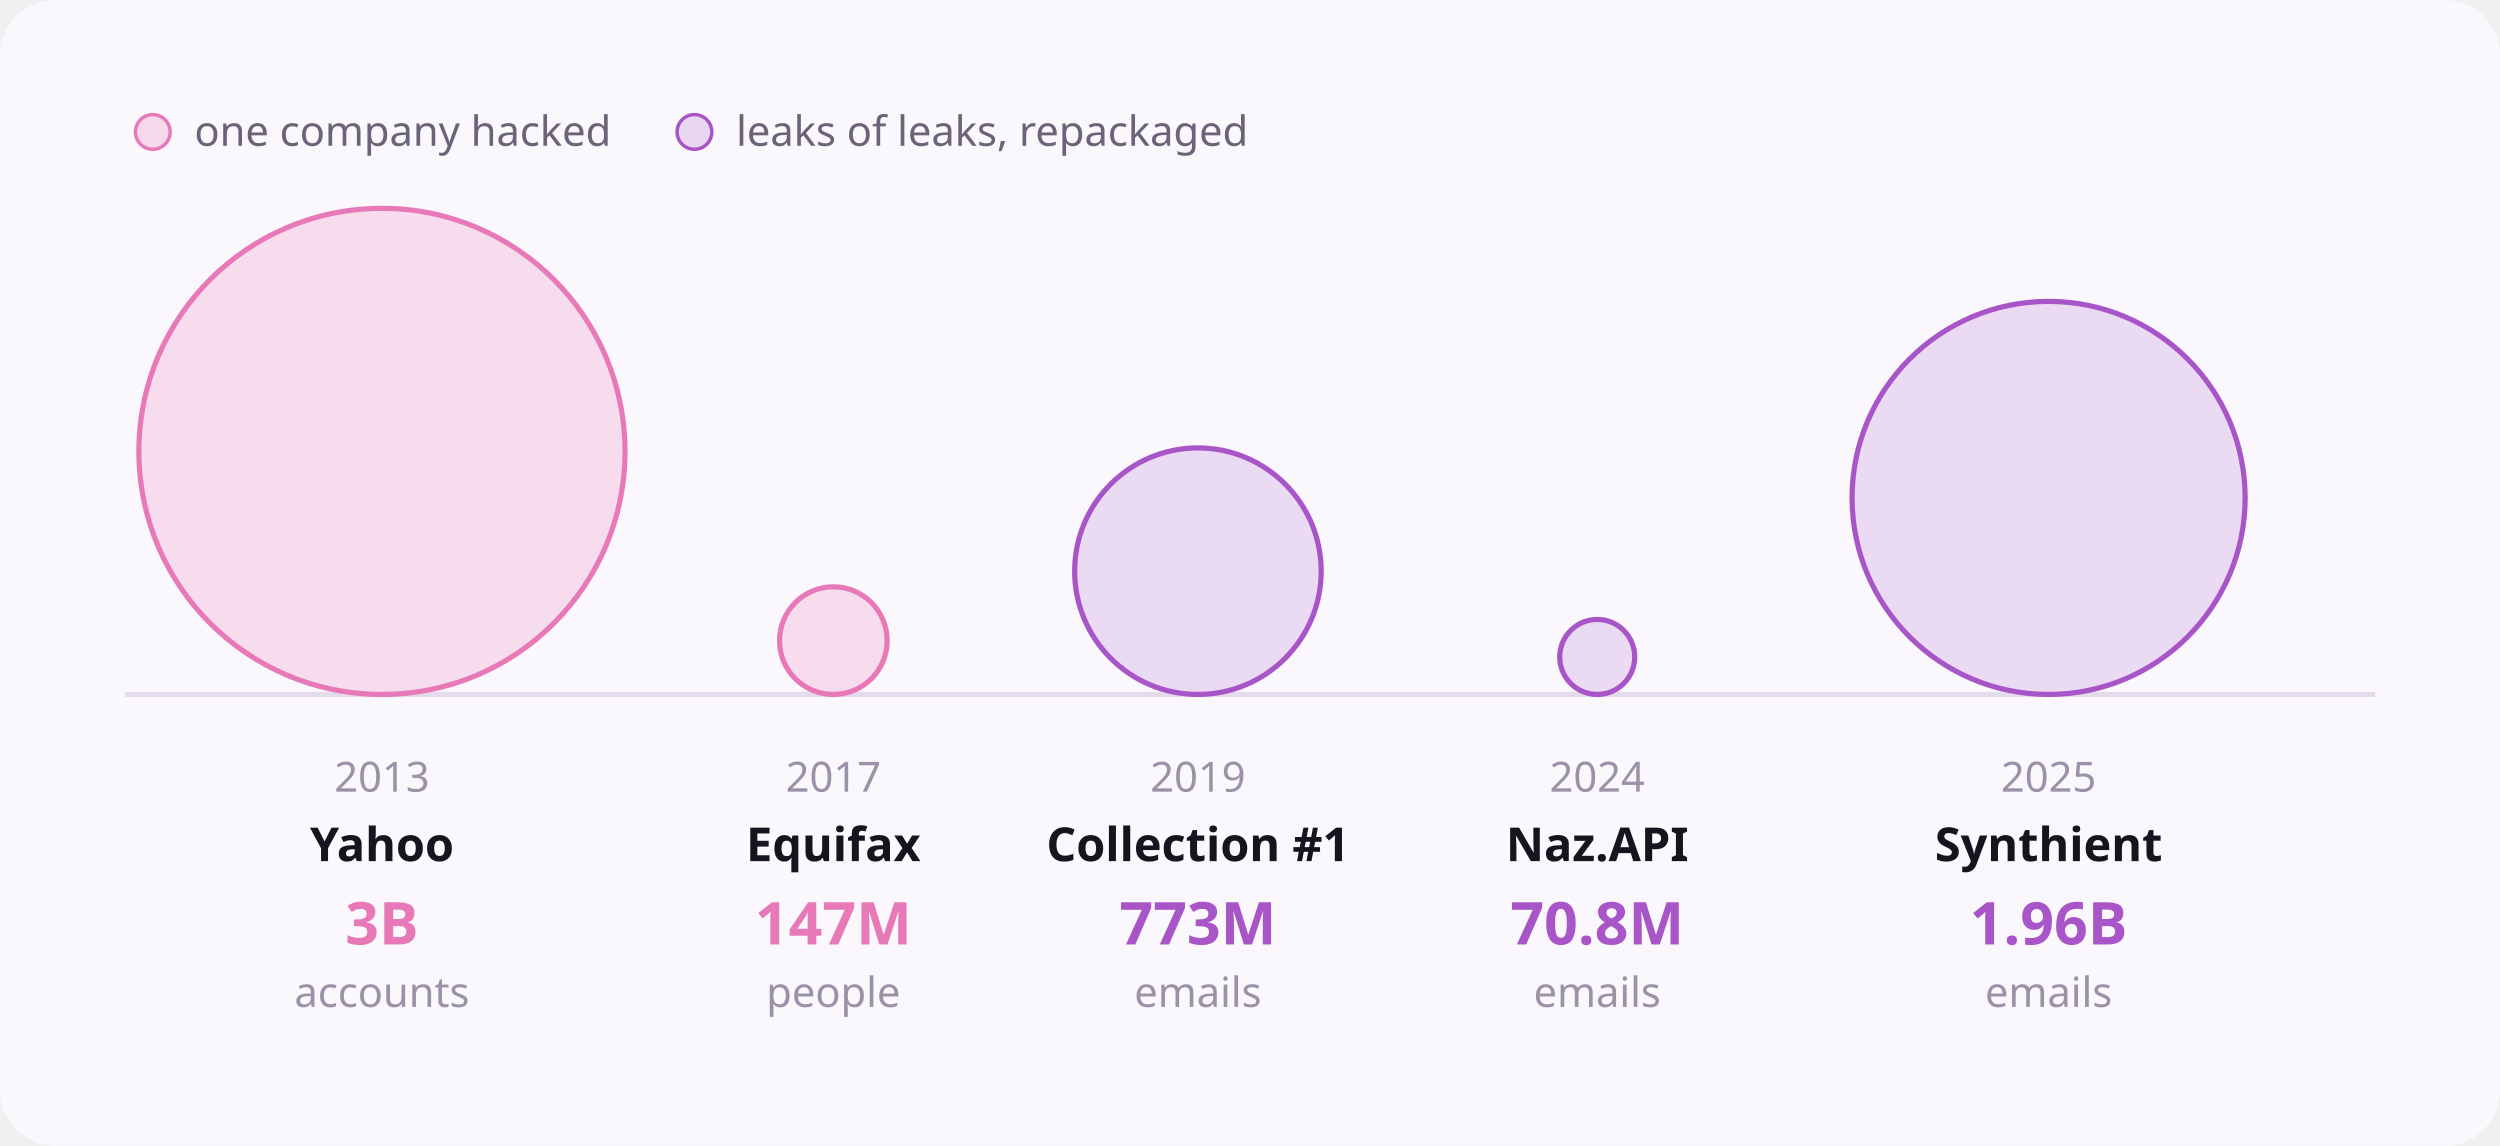
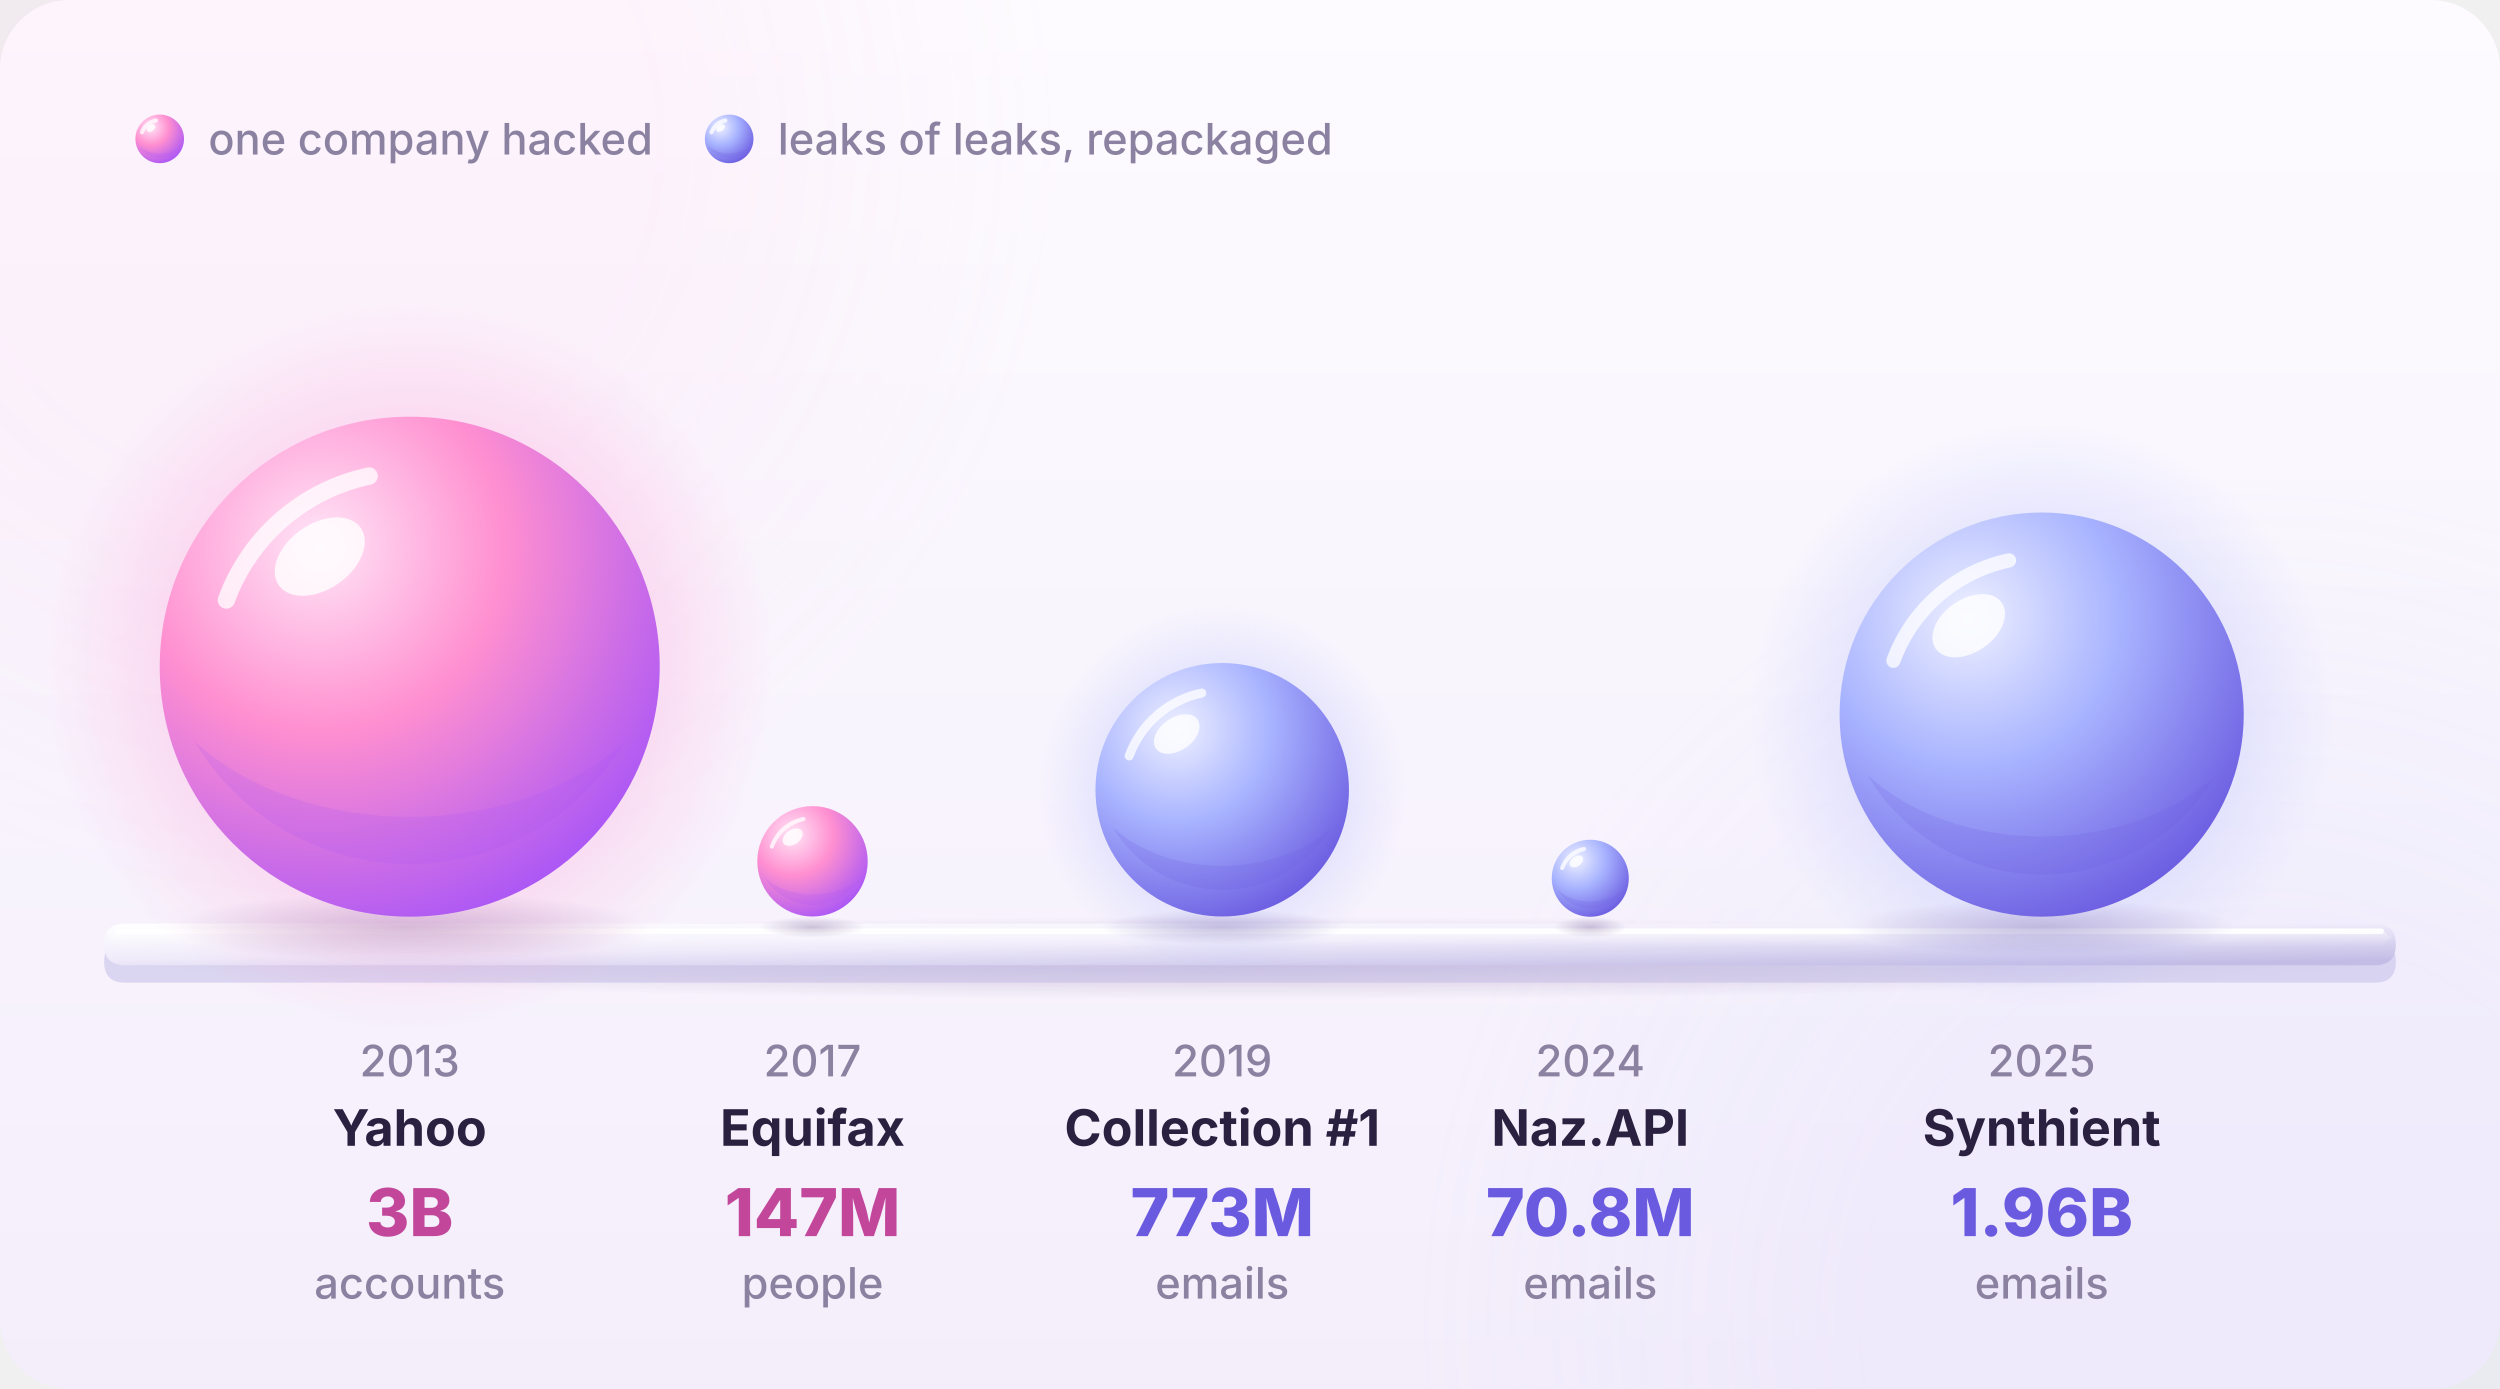
- <svg xmlns="http://www.w3.org/2000/svg" width="720" height="330" viewBox="0 0 720 330" fill="none" role="img" aria-label="Breaches and collections, circle area to scale: Yahoo 2013, 3 billion accounts. Equifax 2017, 147 million people. Collection #1 2019, 773 million emails. Naz.API 2024, 70.8 million emails. Synthient 2025, 1.96 billion emails.">
-   <rect width="720" height="330" rx="16" fill="#faf8fc" />
-   <g font-family="ui-sans-serif,system-ui,sans-serif" font-size="12" fill="#6b6478">
-     <circle cx="44" cy="38" r="5" fill="#e879b8" fill-opacity="0.25" stroke="#e879b8" />
-     <text x="56" y="42">one company hacked</text>
-     <circle cx="200" cy="38" r="5" fill="#a855c8" fill-opacity="0.2" stroke="#a855c8" />
-     <text x="212" y="42">leaks of leaks, repackaged</text>
-   </g>
-   <path d="M36 200H684" stroke="#e4dcec" stroke-width="1.5" />
-   <circle cx="110" cy="130.0" r="70.0" fill="#e879b8" fill-opacity="0.22" stroke="#e879b8" stroke-width="1.5" />
-   <g font-family="ui-sans-serif,system-ui,sans-serif" text-anchor="middle">
-     <text x="110" y="228" font-size="12" fill="#9a93a8">2013</text>
-     <text x="110" y="248" font-size="13.5" font-weight="600" fill="#17141f">Yahoo</text>
-     <text x="110" y="272" font-size="17" font-weight="700" fill="#e879b8">3B</text>
-     <text x="110" y="290" font-size="12" fill="#9a93a8">accounts</text>
-   </g>
-   <circle cx="240" cy="184.5" r="15.5" fill="#e879b8" fill-opacity="0.22" stroke="#e879b8" stroke-width="1.5" />
-   <g font-family="ui-sans-serif,system-ui,sans-serif" text-anchor="middle">
-     <text x="240" y="228" font-size="12" fill="#9a93a8">2017</text>
-     <text x="240" y="248" font-size="13.5" font-weight="600" fill="#17141f">Equifax</text>
-     <text x="240" y="272" font-size="17" font-weight="700" fill="#e879b8">147M</text>
-     <text x="240" y="290" font-size="12" fill="#9a93a8">people</text>
-   </g>
-   <circle cx="345" cy="164.5" r="35.5" fill="#a855c8" fill-opacity="0.18" stroke="#a855c8" stroke-width="1.5" />
-   <g font-family="ui-sans-serif,system-ui,sans-serif" text-anchor="middle">
-     <text x="345" y="228" font-size="12" fill="#9a93a8">2019</text>
-     <text x="345" y="248" font-size="13.5" font-weight="600" fill="#17141f">Collection #1</text>
-     <text x="345" y="272" font-size="17" font-weight="700" fill="#a855c8">773M</text>
-     <text x="345" y="290" font-size="12" fill="#9a93a8">emails</text>
-   </g>
-   <circle cx="460" cy="189.2" r="10.8" fill="#a855c8" fill-opacity="0.18" stroke="#a855c8" stroke-width="1.5" />
-   <g font-family="ui-sans-serif,system-ui,sans-serif" text-anchor="middle">
-     <text x="460" y="228" font-size="12" fill="#9a93a8">2024</text>
-     <text x="460" y="248" font-size="13.5" font-weight="600" fill="#17141f">Naz.API</text>
-     <text x="460" y="272" font-size="17" font-weight="700" fill="#a855c8">70.8M</text>
-     <text x="460" y="290" font-size="12" fill="#9a93a8">emails</text>
-   </g>
-   <circle cx="590" cy="143.4" r="56.6" fill="#a855c8" fill-opacity="0.18" stroke="#a855c8" stroke-width="1.5" />
-   <g font-family="ui-sans-serif,system-ui,sans-serif" text-anchor="middle">
-     <text x="590" y="228" font-size="12" fill="#9a93a8">2025</text>
-     <text x="590" y="248" font-size="13.5" font-weight="600" fill="#17141f">Synthient</text>
-     <text x="590" y="272" font-size="17" font-weight="700" fill="#a855c8">1.96B</text>
-     <text x="590" y="290" font-size="12" fill="#9a93a8">emails</text>
-   </g>
+ <svg xmlns="http://www.w3.org/2000/svg" width="720" height="400" viewBox="0 0 720 400" fill="none" role="img" aria-label="Breaches and collections, sphere area to scale: Yahoo 2013, 3 billion accounts. Equifax 2017, 147 million people. Collection #1 2019, 773 million emails. Naz.API 2024, 70.8 million emails. Synthient 2025, 1.96 billion emails.">
+   <defs>
+     <radialGradient id="s-pink" cx="32%" cy="26%" r="82%">
+       <stop offset="0" stop-color="#ffe6f7" />
+       <stop offset=".45" stop-color="#ff8fd0" />
+       <stop offset="1" stop-color="#a855f7" />
+     </radialGradient>
+     <linearGradient id="l-pink" x1="0" y1="0" x2=".85" y2="1">
+       <stop offset="0" stop-color="#ffe6f7" />
+       <stop offset=".5" stop-color="#ff8fd0" />
+       <stop offset="1" stop-color="#a855f7" />
+     </linearGradient>
+     <linearGradient id="v-pink" x1="0" y1="0" x2="0" y2="1">
+       <stop offset="0" stop-color="#ffe6f7" />
+       <stop offset="1" stop-color="#ff8fd0" />
+     </linearGradient>
+     <radialGradient id="a-pink">
+       <stop offset=".45" stop-color="#ff8fd0" stop-opacity=".38" />
+       <stop offset="1" stop-color="#ff8fd0" stop-opacity="0" />
+     </radialGradient>
+     <radialGradient id="s-lav" cx="32%" cy="26%" r="82%">
+       <stop offset="0" stop-color="#eef0ff" />
+       <stop offset=".45" stop-color="#a8b4ff" />
+       <stop offset="1" stop-color="#6a5ae0" />
+     </radialGradient>
+     <linearGradient id="l-lav" x1="0" y1="0" x2=".85" y2="1">
+       <stop offset="0" stop-color="#eef0ff" />
+       <stop offset=".5" stop-color="#a8b4ff" />
+       <stop offset="1" stop-color="#6a5ae0" />
+     </linearGradient>
+     <linearGradient id="v-lav" x1="0" y1="0" x2="0" y2="1">
+       <stop offset="0" stop-color="#eef0ff" />
+       <stop offset="1" stop-color="#a8b4ff" />
+     </linearGradient>
+     <radialGradient id="a-lav">
+       <stop offset=".45" stop-color="#a8b4ff" stop-opacity=".38" />
+       <stop offset="1" stop-color="#a8b4ff" stop-opacity="0" />
+     </radialGradient>
+     <radialGradient id="s-pearl" cx="32%" cy="26%" r="82%">
+       <stop offset="0" stop-color="#ffffff" />
+       <stop offset=".45" stop-color="#efebfa" />
+       <stop offset="1" stop-color="#c3bde6" />
+     </radialGradient>
+     <linearGradient id="l-pearl" x1="0" y1="0" x2=".85" y2="1">
+       <stop offset="0" stop-color="#ffffff" />
+       <stop offset=".5" stop-color="#efebfa" />
+       <stop offset="1" stop-color="#c3bde6" />
+     </linearGradient>
+     <linearGradient id="v-pearl" x1="0" y1="0" x2="0" y2="1">
+       <stop offset="0" stop-color="#ffffff" />
+       <stop offset="1" stop-color="#efebfa" />
+     </linearGradient>
+     <radialGradient id="a-pearl">
+       <stop offset=".45" stop-color="#efebfa" stop-opacity=".38" />
+       <stop offset="1" stop-color="#efebfa" stop-opacity="0" />
+     </radialGradient>
+     <radialGradient id="s-mint" cx="32%" cy="26%" r="82%">
+       <stop offset="0" stop-color="#d2fff4" />
+       <stop offset=".45" stop-color="#57dbc5" />
+       <stop offset="1" stop-color="#158d98" />
+     </radialGradient>
+     <linearGradient id="l-mint" x1="0" y1="0" x2=".85" y2="1">
+       <stop offset="0" stop-color="#d2fff4" />
+       <stop offset=".5" stop-color="#57dbc5" />
+       <stop offset="1" stop-color="#158d98" />
+     </linearGradient>
+     <linearGradient id="v-mint" x1="0" y1="0" x2="0" y2="1">
+       <stop offset="0" stop-color="#d2fff4" />
+       <stop offset="1" stop-color="#57dbc5" />
+     </linearGradient>
+     <radialGradient id="a-mint">
+       <stop offset=".45" stop-color="#57dbc5" stop-opacity=".38" />
+       <stop offset="1" stop-color="#57dbc5" stop-opacity="0" />
+     </radialGradient>
+     <radialGradient id="s-gold" cx="32%" cy="26%" r="82%">
+       <stop offset="0" stop-color="#fff3c4" />
+       <stop offset=".45" stop-color="#f7c548" />
+       <stop offset="1" stop-color="#c07a10" />
+     </radialGradient>
+     <linearGradient id="l-gold" x1="0" y1="0" x2=".85" y2="1">
+       <stop offset="0" stop-color="#fff3c4" />
+       <stop offset=".5" stop-color="#f7c548" />
+       <stop offset="1" stop-color="#c07a10" />
+     </linearGradient>
+     <linearGradient id="v-gold" x1="0" y1="0" x2="0" y2="1">
+       <stop offset="0" stop-color="#fff3c4" />
+       <stop offset="1" stop-color="#f7c548" />
+     </linearGradient>
+     <radialGradient id="a-gold">
+       <stop offset=".45" stop-color="#f7c548" stop-opacity=".38" />
+       <stop offset="1" stop-color="#f7c548" stop-opacity="0" />
+     </radialGradient>
+     <radialGradient id="s-coral" cx="32%" cy="26%" r="82%">
+       <stop offset="0" stop-color="#ffe3e6" />
+       <stop offset=".45" stop-color="#ff8a9a" />
+       <stop offset="1" stop-color="#d6455e" />
+     </radialGradient>
+     <linearGradient id="l-coral" x1="0" y1="0" x2=".85" y2="1">
+       <stop offset="0" stop-color="#ffe3e6" />
+       <stop offset=".5" stop-color="#ff8a9a" />
+       <stop offset="1" stop-color="#d6455e" />
+     </linearGradient>
+     <linearGradient id="v-coral" x1="0" y1="0" x2="0" y2="1">
+       <stop offset="0" stop-color="#ffe3e6" />
+       <stop offset="1" stop-color="#ff8a9a" />
+     </linearGradient>
+     <radialGradient id="a-coral">
+       <stop offset=".45" stop-color="#ff8a9a" stop-opacity=".38" />
+       <stop offset="1" stop-color="#ff8a9a" stop-opacity="0" />
+     </radialGradient>
+     <radialGradient id="s-sky" cx="32%" cy="26%" r="82%">
+       <stop offset="0" stop-color="#e6fbff" />
+       <stop offset=".45" stop-color="#7fdcf6" />
+       <stop offset="1" stop-color="#5b6fe6" />
+     </radialGradient>
+     <linearGradient id="l-sky" x1="0" y1="0" x2=".85" y2="1">
+       <stop offset="0" stop-color="#e6fbff" />
+       <stop offset=".5" stop-color="#7fdcf6" />
+       <stop offset="1" stop-color="#5b6fe6" />
+     </linearGradient>
+     <linearGradient id="v-sky" x1="0" y1="0" x2="0" y2="1">
+       <stop offset="0" stop-color="#e6fbff" />
+       <stop offset="1" stop-color="#7fdcf6" />
+     </linearGradient>
+     <radialGradient id="a-sky">
+       <stop offset=".45" stop-color="#7fdcf6" stop-opacity=".38" />
+       <stop offset="1" stop-color="#7fdcf6" stop-opacity="0" />
+     </radialGradient>
+     <radialGradient id="s-plum" cx="32%" cy="26%" r="82%">
+       <stop offset="0" stop-color="#c9b6ff" />
+       <stop offset=".45" stop-color="#7b5cd6" />
+       <stop offset="1" stop-color="#3b2672" />
+     </radialGradient>
+     <linearGradient id="l-plum" x1="0" y1="0" x2=".85" y2="1">
+       <stop offset="0" stop-color="#c9b6ff" />
+       <stop offset=".5" stop-color="#7b5cd6" />
+       <stop offset="1" stop-color="#3b2672" />
+     </linearGradient>
+     <linearGradient id="v-plum" x1="0" y1="0" x2="0" y2="1">
+       <stop offset="0" stop-color="#c9b6ff" />
+       <stop offset="1" stop-color="#7b5cd6" />
+     </linearGradient>
+     <radialGradient id="a-plum">
+       <stop offset=".45" stop-color="#7b5cd6" stop-opacity=".38" />
+       <stop offset="1" stop-color="#7b5cd6" stop-opacity="0" />
+     </radialGradient>
+     <radialGradient id="shadow">
+       <stop offset="0" stop-color="#4a2775" stop-opacity=".26" />
+       <stop offset="1" stop-color="#4a2775" stop-opacity="0" />
+     </radialGradient>
+     <linearGradient id="bg" x1="0" y1="0" x2="0" y2="1">
+       <stop offset="0" stop-color="#fdfbff" />
+       <stop offset="1" stop-color="#f4eefb" />
+     </linearGradient>
+     <linearGradient id="gloss" x1="0" y1="0" x2="0" y2="1">
+       <stop offset="0" stop-color="#fff" stop-opacity=".85" />
+       <stop offset="1" stop-color="#fff" stop-opacity="0" />
+     </linearGradient>
+     <linearGradient id="metal" x1="0" y1="0" x2="1" y2="1">
+       <stop offset="0" stop-color="#ffffff" />
+       <stop offset=".5" stop-color="#d9d6ef" />
+       <stop offset="1" stop-color="#8f88b8" />
+     </linearGradient>
+   </defs>
+   <style>
+ .float{animation:float 5.5s ease-in-out infinite}
+ .bob{animation:bob 3.2s ease-in-out infinite}
+ .pop{transform-box:fill-box;transform-origin:50% 100%;animation:pop .8s cubic-bezier(.34,1.56,.5,1) both}
+ .squish{transform-box:fill-box;transform-origin:50% 100%;animation:squish 2.6s cubic-bezier(.45,0,.55,1) infinite}
+ .shpulse{transform-box:fill-box;transform-origin:50% 50%;animation:shpulse 2.6s cubic-bezier(.45,0,.55,1) infinite}
+ .flow{stroke-dasharray:4 8;animation:flow 1.6s linear infinite}
+ .wobble{transform-box:fill-box;transform-origin:50% 90%;animation:wobble 3s ease-in-out infinite}
+ .nope{transform-box:fill-box;transform-origin:50% 50%;animation:nope 4s ease-in-out infinite}
+ .bounceback{animation:bounceback 4s cubic-bezier(.45,0,.55,1) infinite}
+ .glow{animation:glow 2.4s ease-in-out infinite}
+ .look{animation:look 6s ease-in-out infinite}
+ .blink{transform-box:fill-box;transform-origin:50% 50%;animation:blink 6s ease-in-out infinite}
+ .scan{animation:scan 5s ease-in-out infinite}
+ .fade{animation:fade 6s ease-in-out infinite}
+ .spin{transform-box:fill-box;transform-origin:50% 50%;animation:spin 40s linear infinite}
+ .dot{animation:dot 1.2s ease-in-out infinite}
+ .travel{animation:travel 4.5s cubic-bezier(.45,0,.55,1) infinite}
+ @keyframes float{0%,100%{transform:translateY(0)}50%{transform:translateY(-6px)}}
+ @keyframes bob{0%,100%{transform:translateY(0)}50%{transform:translateY(-3px)}}
+ @keyframes pop{0%{transform:scale(0);opacity:0}60%{transform:scale(1.1);opacity:1}80%{transform:scale(.96)}100%{transform:scale(1)}}
+ @keyframes squish{0%,100%{transform:translateY(-34px) scale(1,1)}42%{transform:translateY(0) scale(1,1)}50%{transform:translateY(0) scale(1.12,.86)}60%{transform:translateY(-6px) scale(.96,1.05)}}
+ @keyframes shpulse{0%,100%{transform:scale(.55);opacity:.5}42%,55%{transform:scale(1);opacity:1}}
+ @keyframes flow{to{stroke-dashoffset:-24}}
+ @keyframes wobble{0%,100%{transform:rotate(0)}20%{transform:rotate(-5deg)}40%{transform:rotate(4deg)}60%{transform:rotate(-2deg)}80%{transform:rotate(0)}}
+ @keyframes nope{0%,40%,100%{transform:translateX(0)}46%{transform:translateX(-7px)}52%{transform:translateX(6px)}58%{transform:translateX(-4px)}64%{transform:translateX(2px)}}
+ @keyframes bounceback{0%,100%{transform:translateX(0)}40%{transform:translateX(118px)}46%{transform:translateX(104px)}70%{transform:translateX(0)}}
+ @keyframes glow{0%,100%{opacity:.45}50%{opacity:1}}
+ @keyframes look{0%,100%{transform:translate(0,0)}20%{transform:translate(-7px,-2px)}45%{transform:translate(6px,2px)}70%{transform:translate(2px,-4px)}}
+ @keyframes blink{0%,46%,54%,100%{transform:scaleY(1)}50%{transform:scaleY(.08)}}
+ @keyframes scan{0%,100%{transform:translateY(0)}50%{transform:translateY(96px)}}
+ @keyframes fade{0%,100%{opacity:1}50%{opacity:.35}}
+ @keyframes spin{to{transform:rotate(360deg)}}
+ @keyframes dot{0%,100%{opacity:.3}50%{opacity:1}}
+ @keyframes travel{0%,100%{transform:translateX(0)}45%,55%{transform:translateX(128px)}}
+ @media (prefers-reduced-motion:reduce){*{animation:none!important}}
+ </style>
+   <rect width="720" height="400" rx="20" fill="url(#bg)" />
+   <circle cx="86" cy="40" r="220" fill="url(#a-pink)" opacity=".18" />
+   <circle cx="648" cy="380" r="240" fill="url(#a-lav)" opacity=".22" />
+   <circle cx="46" cy="40" r="7" fill="url(#s-pink)" />
+   <path d="M40.0 42.1A7 7 0 0 0 52.0 42.1A7.7 5.6 0 0 1 40.0 42.1Z" fill="#a855f7" fill-opacity=".18" />
+   <path d="M40.9 38.1A5.5 5.5 0 0 1 44.9 34.7" stroke="#fff" stroke-opacity=".75" stroke-width="1.2" stroke-linecap="round" />
+   <ellipse cx="43.5" cy="36.9" rx="1.4" ry="0.9" fill="#fff" fill-opacity=".8" transform="rotate(-35 43.5 36.9)" />
+   <text x="60" y="44.5" text-anchor="start" font-family="ui-sans-serif,system-ui,-apple-system,'Segoe UI',sans-serif" font-size="12.5" font-weight="500" fill="#8a82a0">one company hacked</text>
+   <circle cx="210" cy="40" r="7" fill="url(#s-lav)" />
+   <path d="M204.0 42.1A7 7 0 0 0 216.0 42.1A7.7 5.6 0 0 1 204.0 42.1Z" fill="#6a5ae0" fill-opacity=".18" />
+   <path d="M204.9 38.1A5.5 5.5 0 0 1 208.9 34.7" stroke="#fff" stroke-opacity=".75" stroke-width="1.2" stroke-linecap="round" />
+   <ellipse cx="207.5" cy="36.9" rx="1.4" ry="0.9" fill="#fff" fill-opacity=".8" transform="rotate(-35 207.5 36.9)" />
+   <text x="224" y="44.5" text-anchor="start" font-family="ui-sans-serif,system-ui,-apple-system,'Segoe UI',sans-serif" font-size="12.5" font-weight="500" fill="#8a82a0">leaks of leaks, repackaged</text>
+   <ellipse cx="360" cy="276" rx="330" ry="12" fill="url(#shadow)" />
+   <path d="M36 271H684Q690 271 690 277V277Q690 283 684 283H36Q30 283 30 277V277Q30 271 36 271Z" fill="#c3bde6" fill-opacity=".55" />
+   <path d="M36 266H684Q690 266 690 272V272Q690 278 684 278H36Q30 278 30 272V272Q30 266 36 266Z" fill="url(#l-pearl)" />
+   <path d="M36.5 267.5H683.5Q688.5 267.5 688.5 272.5V267.54Q688.5 272.54 683.5 272.54H36.5Q31.5 272.54 31.5 267.54V272.5Q31.5 267.5 36.5 267.5Z" fill="url(#gloss)" fill-opacity=".55" />
+   <path d="M34.2 268.2H685.8" stroke="#fff" stroke-opacity=".9" stroke-width="1.6" stroke-linecap="round" />
+   <ellipse cx="118" cy="267" rx="68.4" ry="10.08" fill="url(#shadow)" />
+   <g class="bob" style="animation-delay:0.0s">
+     <circle cx="118" cy="192.0" r="104.4" fill="url(#a-pink)" />
+     <circle cx="118" cy="192.0" r="72.0" fill="url(#s-pink)" />
+     <path d="M56.1 213.6A72.0 72.0 0 0 0 179.9 213.6A79.2 57.6 0 0 1 56.1 213.6Z" fill="#a855f7" fill-opacity=".18" />
+     <path d="M65.2 172.8A56.2 56.2 0 0 1 106.3 137.1" stroke="#fff" stroke-opacity=".75" stroke-width="5.0" stroke-linecap="round" />
+     <ellipse cx="92.1" cy="160.3" rx="14.4" ry="9.4" fill="#fff" fill-opacity=".8" transform="rotate(-35 92.1 160.3)" />
+   </g>
+   <text x="118" y="310" text-anchor="middle" font-family="ui-sans-serif,system-ui,-apple-system,'Segoe UI',sans-serif" font-size="12.5" font-weight="500" fill="#8a82a0">2013</text>
+   <text x="118" y="330" text-anchor="middle" font-family="ui-sans-serif,system-ui,-apple-system,'Segoe UI',sans-serif" font-size="14.5" font-weight="650" fill="#2a2140">Yahoo</text>
+   <text x="118" y="356" text-anchor="middle" font-family="ui-sans-serif,system-ui,-apple-system,'Segoe UI',sans-serif" font-size="19" font-weight="800" fill="#c2479b">3B</text>
+   <text x="118" y="374" text-anchor="middle" font-family="ui-sans-serif,system-ui,-apple-system,'Segoe UI',sans-serif" font-size="12.5" font-weight="450" fill="#8a82a0">accounts</text>
+   <ellipse cx="234" cy="267" rx="15.141" ry="3" fill="url(#shadow)" />
+   <g class="bob" style="animation-delay:-0.6s">
+     <circle cx="234" cy="248.062" r="15.9" fill="url(#s-pink)" />
+     <path d="M220.3 252.8A15.9 15.9 0 0 0 247.7 252.8A17.5 12.7 0 0 1 220.3 252.8Z" fill="#a855f7" fill-opacity=".18" />
+     <path d="M222.3 243.8A12.4 12.4 0 0 1 231.4 235.9" stroke="#fff" stroke-opacity=".75" stroke-width="1.2" stroke-linecap="round" />
+     <ellipse cx="228.3" cy="241.1" rx="3.2" ry="2.1" fill="#fff" fill-opacity=".8" transform="rotate(-35 228.3 241.1)" />
+   </g>
+   <text x="234" y="310" text-anchor="middle" font-family="ui-sans-serif,system-ui,-apple-system,'Segoe UI',sans-serif" font-size="12.5" font-weight="500" fill="#8a82a0">2017</text>
+   <text x="234" y="330" text-anchor="middle" font-family="ui-sans-serif,system-ui,-apple-system,'Segoe UI',sans-serif" font-size="14.5" font-weight="650" fill="#2a2140">Equifax</text>
+   <text x="234" y="356" text-anchor="middle" font-family="ui-sans-serif,system-ui,-apple-system,'Segoe UI',sans-serif" font-size="19" font-weight="800" fill="#c2479b">147M</text>
+   <text x="234" y="374" text-anchor="middle" font-family="ui-sans-serif,system-ui,-apple-system,'Segoe UI',sans-serif" font-size="12.5" font-weight="450" fill="#8a82a0">people</text>
+   <ellipse cx="352" cy="267" rx="34.72" ry="5.117" fill="url(#shadow)" />
+   <g class="bob" style="animation-delay:-1.2s">
+     <circle cx="352" cy="227.452" r="52.9" fill="url(#a-lav)" />
+     <circle cx="352" cy="227.452" r="36.5" fill="url(#s-lav)" />
+     <path d="M320.6 238.4A36.5 36.5 0 0 0 383.4 238.4A40.2 29.2 0 0 1 320.6 238.4Z" fill="#6a5ae0" fill-opacity=".18" />
+     <path d="M325.2 217.7A28.5 28.5 0 0 1 346.1 199.6" stroke="#fff" stroke-opacity=".75" stroke-width="2.6" stroke-linecap="round" />
+     <ellipse cx="338.9" cy="211.4" rx="7.3" ry="4.7" fill="#fff" fill-opacity=".8" transform="rotate(-35 338.9 211.4)" />
+   </g>
+   <text x="352" y="310" text-anchor="middle" font-family="ui-sans-serif,system-ui,-apple-system,'Segoe UI',sans-serif" font-size="12.5" font-weight="500" fill="#8a82a0">2019</text>
+   <text x="352" y="330" text-anchor="middle" font-family="ui-sans-serif,system-ui,-apple-system,'Segoe UI',sans-serif" font-size="14.5" font-weight="650" fill="#2a2140">Collection #1</text>
+   <text x="352" y="356" text-anchor="middle" font-family="ui-sans-serif,system-ui,-apple-system,'Segoe UI',sans-serif" font-size="19" font-weight="800" fill="#6a5ae0">773M</text>
+   <text x="352" y="374" text-anchor="middle" font-family="ui-sans-serif,system-ui,-apple-system,'Segoe UI',sans-serif" font-size="12.5" font-weight="450" fill="#8a82a0">emails</text>
+   <ellipse cx="458" cy="267" rx="10.508" ry="3" fill="url(#shadow)" />
+   <g class="bob" style="animation-delay:-1.8s">
+     <circle cx="458" cy="252.939" r="11.1" fill="url(#s-lav)" />
+     <path d="M448.5 256.3A11.1 11.1 0 0 0 467.5 256.3A12.2 8.9 0 0 1 448.5 256.3Z" fill="#6a5ae0" fill-opacity=".18" />
+     <path d="M449.9 250.0A8.7 8.7 0 0 1 456.2 244.5" stroke="#fff" stroke-opacity=".75" stroke-width="1.2" stroke-linecap="round" />
+     <ellipse cx="454.0" cy="248.1" rx="2.2" ry="1.4" fill="#fff" fill-opacity=".8" transform="rotate(-35 454.0 248.1)" />
+   </g>
+   <text x="458" y="310" text-anchor="middle" font-family="ui-sans-serif,system-ui,-apple-system,'Segoe UI',sans-serif" font-size="12.5" font-weight="500" fill="#8a82a0">2024</text>
+   <text x="458" y="330" text-anchor="middle" font-family="ui-sans-serif,system-ui,-apple-system,'Segoe UI',sans-serif" font-size="14.5" font-weight="650" fill="#2a2140">Naz.API</text>
+   <text x="458" y="356" text-anchor="middle" font-family="ui-sans-serif,system-ui,-apple-system,'Segoe UI',sans-serif" font-size="19" font-weight="800" fill="#6a5ae0">70.8M</text>
+   <text x="458" y="374" text-anchor="middle" font-family="ui-sans-serif,system-ui,-apple-system,'Segoe UI',sans-serif" font-size="12.5" font-weight="450" fill="#8a82a0">emails</text>
+   <ellipse cx="588" cy="267" rx="55.287" ry="8.148" fill="url(#shadow)" />
+   <g class="bob" style="animation-delay:-2.4s">
+     <circle cx="588" cy="205.803" r="84.4" fill="url(#a-lav)" />
+     <circle cx="588" cy="205.803" r="58.2" fill="url(#s-lav)" />
+     <path d="M537.9 223.3A58.2 58.2 0 0 0 638.1 223.3A64.0 46.6 0 0 1 537.9 223.3Z" fill="#6a5ae0" fill-opacity=".18" />
+     <path d="M545.3 190.3A45.4 45.4 0 0 1 578.6 161.4" stroke="#fff" stroke-opacity=".75" stroke-width="4.1" stroke-linecap="round" />
+     <ellipse cx="567.0" cy="180.2" rx="11.6" ry="7.6" fill="#fff" fill-opacity=".8" transform="rotate(-35 567.0 180.2)" />
+   </g>
+   <text x="588" y="310" text-anchor="middle" font-family="ui-sans-serif,system-ui,-apple-system,'Segoe UI',sans-serif" font-size="12.5" font-weight="500" fill="#8a82a0">2025</text>
+   <text x="588" y="330" text-anchor="middle" font-family="ui-sans-serif,system-ui,-apple-system,'Segoe UI',sans-serif" font-size="14.5" font-weight="650" fill="#2a2140">Synthient</text>
+   <text x="588" y="356" text-anchor="middle" font-family="ui-sans-serif,system-ui,-apple-system,'Segoe UI',sans-serif" font-size="19" font-weight="800" fill="#6a5ae0">1.96B</text>
+   <text x="588" y="374" text-anchor="middle" font-family="ui-sans-serif,system-ui,-apple-system,'Segoe UI',sans-serif" font-size="12.5" font-weight="450" fill="#8a82a0">emails</text>
</svg>
